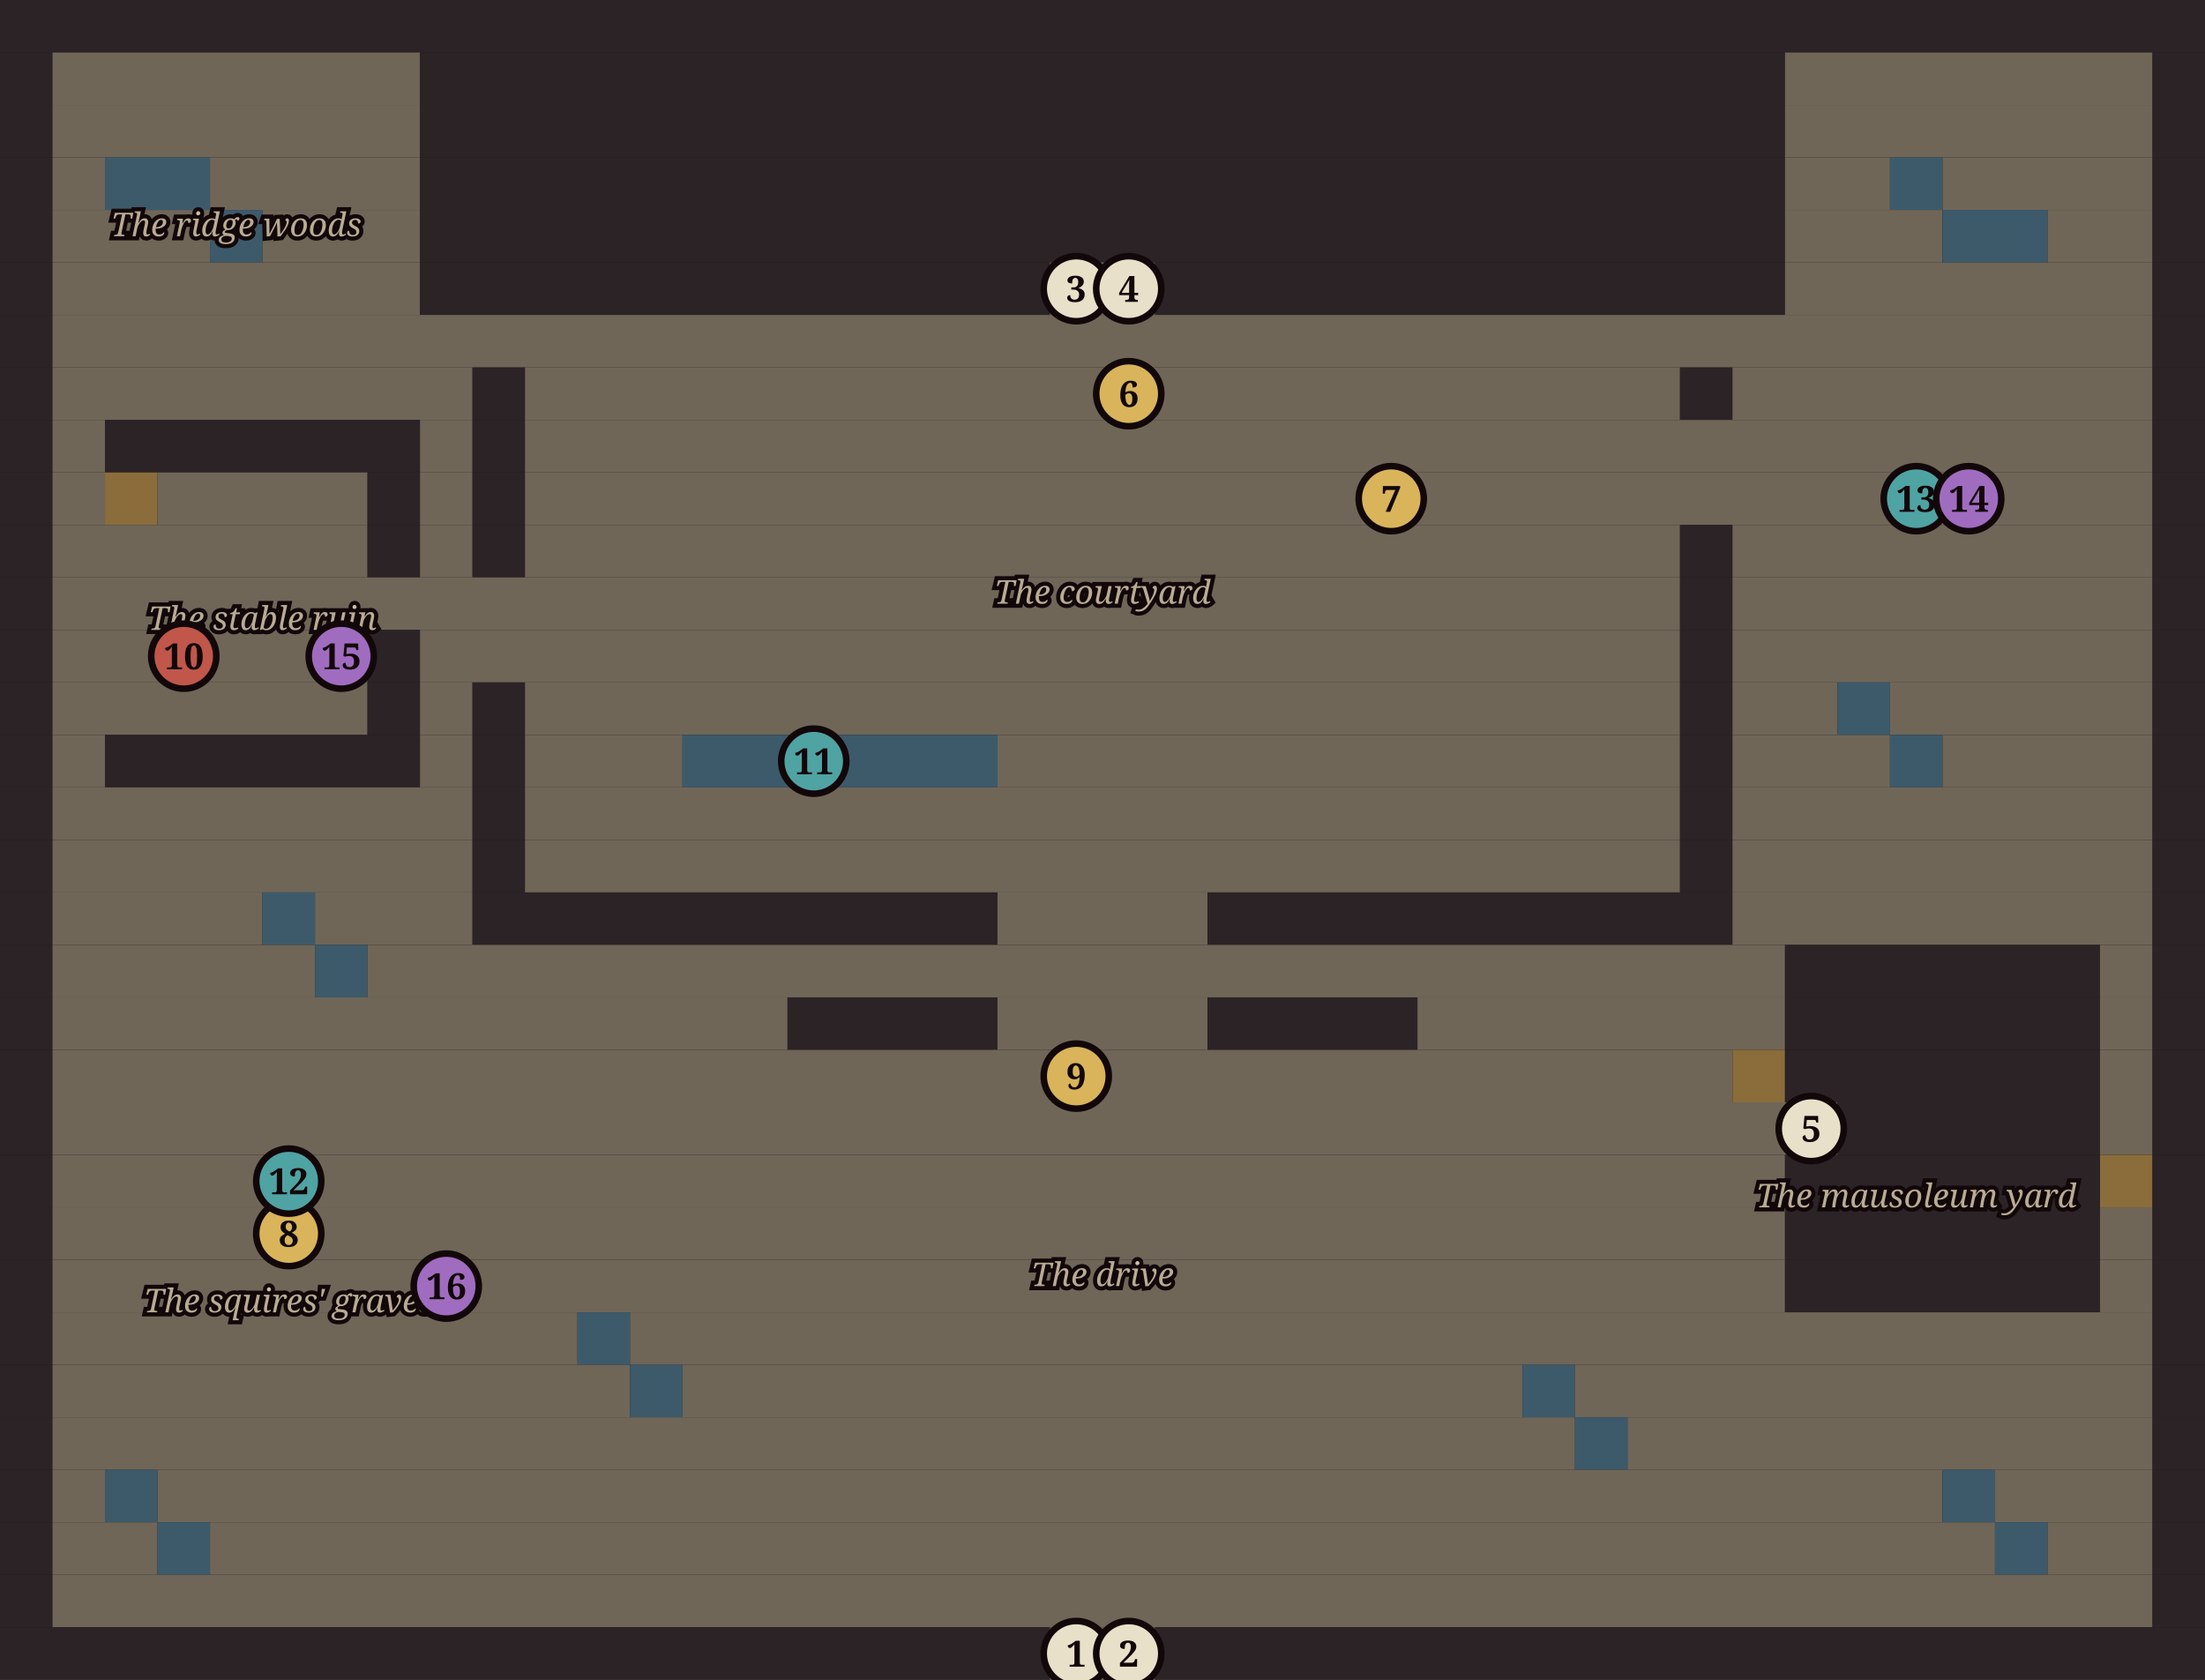
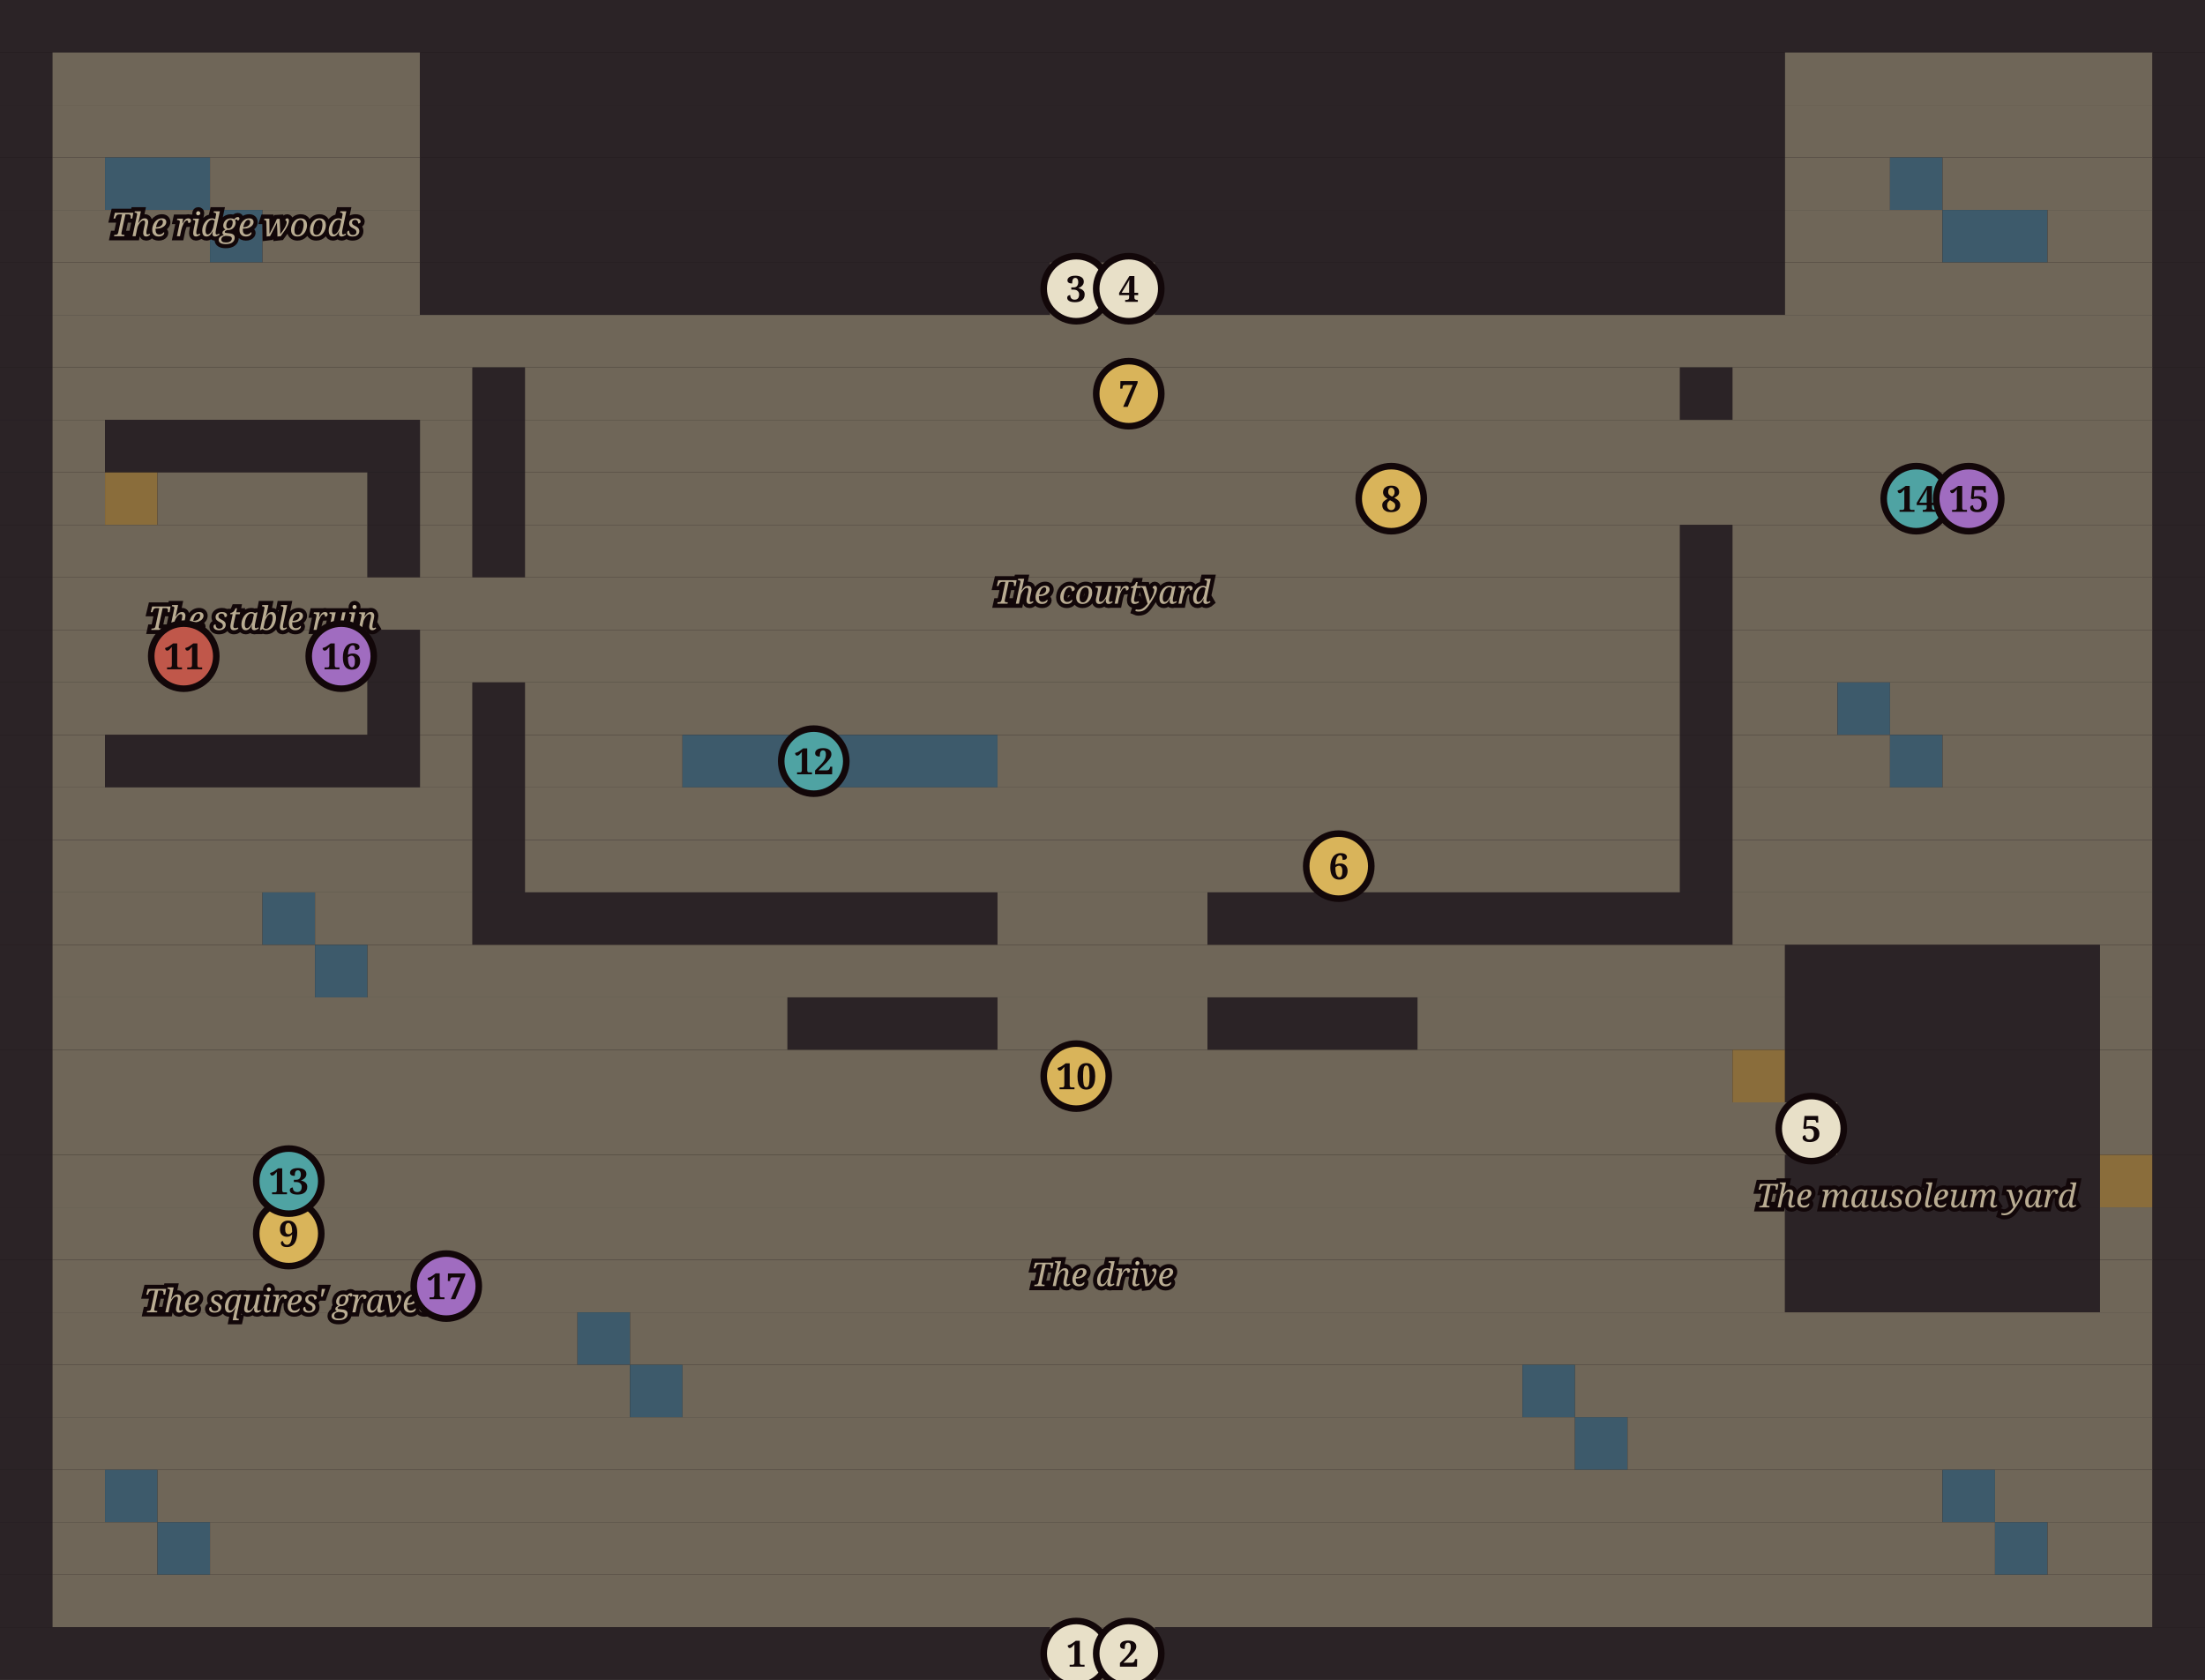
<svg xmlns="http://www.w3.org/2000/svg" viewBox="0 0 672 512" width="672" height="512" font-family="Georgia, serif">
  <rect width="672" height="512" fill="#1a1416" />
  <rect x="0" y="0" width="672" height="16" fill="#2b2326" />
  <rect x="0" y="16" width="16" height="16" fill="#2b2326" />
  <rect x="16" y="16" width="112" height="16" fill="#6f6658" />
  <rect x="128" y="16" width="416" height="16" fill="#2b2326" />
  <rect x="544" y="16" width="112" height="16" fill="#6f6658" />
  <rect x="656" y="16" width="16" height="16" fill="#2b2326" />
  <rect x="0" y="32" width="16" height="16" fill="#2b2326" />
  <rect x="16" y="32" width="112" height="16" fill="#6f6658" />
  <rect x="128" y="32" width="416" height="16" fill="#2b2326" />
  <rect x="544" y="32" width="112" height="16" fill="#6f6658" />
  <rect x="656" y="32" width="16" height="16" fill="#2b2326" />
  <rect x="0" y="48" width="16" height="16" fill="#2b2326" />
  <rect x="16" y="48" width="16" height="16" fill="#6f6658" />
  <rect x="32" y="48" width="32" height="16" fill="#3d5a6b" />
  <rect x="64" y="48" width="64" height="16" fill="#6f6658" />
  <rect x="128" y="48" width="416" height="16" fill="#2b2326" />
  <rect x="544" y="48" width="32" height="16" fill="#6f6658" />
  <rect x="576" y="48" width="16" height="16" fill="#3d5a6b" />
  <rect x="592" y="48" width="64" height="16" fill="#6f6658" />
  <rect x="656" y="48" width="16" height="16" fill="#2b2326" />
  <rect x="0" y="64" width="16" height="16" fill="#2b2326" />
  <rect x="16" y="64" width="48" height="16" fill="#6f6658" />
  <rect x="64" y="64" width="16" height="16" fill="#3d5a6b" />
  <rect x="80" y="64" width="48" height="16" fill="#6f6658" />
  <rect x="128" y="64" width="416" height="16" fill="#2b2326" />
  <rect x="544" y="64" width="48" height="16" fill="#6f6658" />
  <rect x="592" y="64" width="32" height="16" fill="#3d5a6b" />
  <rect x="624" y="64" width="32" height="16" fill="#6f6658" />
  <rect x="656" y="64" width="16" height="16" fill="#2b2326" />
  <rect x="0" y="80" width="16" height="16" fill="#2b2326" />
  <rect x="16" y="80" width="112" height="16" fill="#6f6658" />
  <rect x="128" y="80" width="192" height="16" fill="#2b2326" />
  <rect x="320" y="80" width="32" height="16" fill="#6f6658" />
  <rect x="352" y="80" width="192" height="16" fill="#2b2326" />
  <rect x="544" y="80" width="112" height="16" fill="#6f6658" />
  <rect x="656" y="80" width="16" height="16" fill="#2b2326" />
  <rect x="0" y="96" width="16" height="16" fill="#2b2326" />
  <rect x="16" y="96" width="640" height="16" fill="#6f6658" />
  <rect x="656" y="96" width="16" height="16" fill="#2b2326" />
  <rect x="0" y="112" width="16" height="16" fill="#2b2326" />
  <rect x="16" y="112" width="128" height="16" fill="#6f6658" />
  <rect x="144" y="112" width="16" height="16" fill="#2b2326" />
  <rect x="160" y="112" width="352" height="16" fill="#6f6658" />
  <rect x="512" y="112" width="16" height="16" fill="#2b2326" />
  <rect x="528" y="112" width="128" height="16" fill="#6f6658" />
  <rect x="656" y="112" width="16" height="16" fill="#2b2326" />
  <rect x="0" y="128" width="16" height="16" fill="#2b2326" />
  <rect x="16" y="128" width="16" height="16" fill="#6f6658" />
  <rect x="32" y="128" width="96" height="16" fill="#2b2326" />
  <rect x="128" y="128" width="16" height="16" fill="#6f6658" />
  <rect x="144" y="128" width="16" height="16" fill="#2b2326" />
  <rect x="160" y="128" width="496" height="16" fill="#6f6658" />
  <rect x="656" y="128" width="16" height="16" fill="#2b2326" />
  <rect x="0" y="144" width="16" height="16" fill="#2b2326" />
  <rect x="16" y="144" width="16" height="16" fill="#6f6658" />
  <rect x="32" y="144" width="16" height="16" fill="#8a6d3b" />
  <rect x="48" y="144" width="64" height="16" fill="#6f6658" />
  <rect x="112" y="144" width="16" height="16" fill="#2b2326" />
  <rect x="128" y="144" width="16" height="16" fill="#6f6658" />
  <rect x="144" y="144" width="16" height="16" fill="#2b2326" />
  <rect x="160" y="144" width="496" height="16" fill="#6f6658" />
  <rect x="656" y="144" width="16" height="16" fill="#2b2326" />
  <rect x="0" y="160" width="16" height="16" fill="#2b2326" />
  <rect x="16" y="160" width="96" height="16" fill="#6f6658" />
  <rect x="112" y="160" width="16" height="16" fill="#2b2326" />
  <rect x="128" y="160" width="16" height="16" fill="#6f6658" />
  <rect x="144" y="160" width="16" height="16" fill="#2b2326" />
  <rect x="160" y="160" width="352" height="16" fill="#6f6658" />
  <rect x="512" y="160" width="16" height="16" fill="#2b2326" />
  <rect x="528" y="160" width="128" height="16" fill="#6f6658" />
  <rect x="656" y="160" width="16" height="16" fill="#2b2326" />
  <rect x="0" y="176" width="16" height="16" fill="#2b2326" />
  <rect x="16" y="176" width="496" height="16" fill="#6f6658" />
  <rect x="512" y="176" width="16" height="16" fill="#2b2326" />
  <rect x="528" y="176" width="128" height="16" fill="#6f6658" />
  <rect x="656" y="176" width="16" height="16" fill="#2b2326" />
  <rect x="0" y="192" width="16" height="16" fill="#2b2326" />
  <rect x="16" y="192" width="96" height="16" fill="#6f6658" />
  <rect x="112" y="192" width="16" height="16" fill="#2b2326" />
  <rect x="128" y="192" width="384" height="16" fill="#6f6658" />
  <rect x="512" y="192" width="16" height="16" fill="#2b2326" />
  <rect x="528" y="192" width="128" height="16" fill="#6f6658" />
  <rect x="656" y="192" width="16" height="16" fill="#2b2326" />
  <rect x="0" y="208" width="16" height="16" fill="#2b2326" />
  <rect x="16" y="208" width="96" height="16" fill="#6f6658" />
  <rect x="112" y="208" width="16" height="16" fill="#2b2326" />
  <rect x="128" y="208" width="16" height="16" fill="#6f6658" />
  <rect x="144" y="208" width="16" height="16" fill="#2b2326" />
  <rect x="160" y="208" width="352" height="16" fill="#6f6658" />
  <rect x="512" y="208" width="16" height="16" fill="#2b2326" />
  <rect x="528" y="208" width="32" height="16" fill="#6f6658" />
  <rect x="560" y="208" width="16" height="16" fill="#3d5a6b" />
  <rect x="576" y="208" width="80" height="16" fill="#6f6658" />
  <rect x="656" y="208" width="16" height="16" fill="#2b2326" />
  <rect x="0" y="224" width="16" height="16" fill="#2b2326" />
  <rect x="16" y="224" width="16" height="16" fill="#6f6658" />
  <rect x="32" y="224" width="96" height="16" fill="#2b2326" />
  <rect x="128" y="224" width="16" height="16" fill="#6f6658" />
  <rect x="144" y="224" width="16" height="16" fill="#2b2326" />
  <rect x="160" y="224" width="48" height="16" fill="#6f6658" />
  <rect x="208" y="224" width="96" height="16" fill="#3d5a6b" />
  <rect x="304" y="224" width="208" height="16" fill="#6f6658" />
  <rect x="512" y="224" width="16" height="16" fill="#2b2326" />
  <rect x="528" y="224" width="48" height="16" fill="#6f6658" />
  <rect x="576" y="224" width="16" height="16" fill="#3d5a6b" />
  <rect x="592" y="224" width="64" height="16" fill="#6f6658" />
  <rect x="656" y="224" width="16" height="16" fill="#2b2326" />
  <rect x="0" y="240" width="16" height="16" fill="#2b2326" />
  <rect x="16" y="240" width="128" height="16" fill="#6f6658" />
  <rect x="144" y="240" width="16" height="16" fill="#2b2326" />
  <rect x="160" y="240" width="352" height="16" fill="#6f6658" />
  <rect x="512" y="240" width="16" height="16" fill="#2b2326" />
  <rect x="528" y="240" width="128" height="16" fill="#6f6658" />
  <rect x="656" y="240" width="16" height="16" fill="#2b2326" />
  <rect x="0" y="256" width="16" height="16" fill="#2b2326" />
  <rect x="16" y="256" width="128" height="16" fill="#6f6658" />
  <rect x="144" y="256" width="16" height="16" fill="#2b2326" />
  <rect x="160" y="256" width="352" height="16" fill="#6f6658" />
  <rect x="512" y="256" width="16" height="16" fill="#2b2326" />
  <rect x="528" y="256" width="128" height="16" fill="#6f6658" />
  <rect x="656" y="256" width="16" height="16" fill="#2b2326" />
  <rect x="0" y="272" width="16" height="16" fill="#2b2326" />
  <rect x="16" y="272" width="64" height="16" fill="#6f6658" />
  <rect x="80" y="272" width="16" height="16" fill="#3d5a6b" />
  <rect x="96" y="272" width="48" height="16" fill="#6f6658" />
  <rect x="144" y="272" width="160" height="16" fill="#2b2326" />
  <rect x="304" y="272" width="64" height="16" fill="#6f6658" />
  <rect x="368" y="272" width="160" height="16" fill="#2b2326" />
  <rect x="528" y="272" width="128" height="16" fill="#6f6658" />
  <rect x="656" y="272" width="16" height="16" fill="#2b2326" />
  <rect x="0" y="288" width="16" height="16" fill="#2b2326" />
  <rect x="16" y="288" width="80" height="16" fill="#6f6658" />
  <rect x="96" y="288" width="16" height="16" fill="#3d5a6b" />
  <rect x="112" y="288" width="432" height="16" fill="#6f6658" />
  <rect x="544" y="288" width="96" height="16" fill="#2b2326" />
  <rect x="640" y="288" width="16" height="16" fill="#6f6658" />
  <rect x="656" y="288" width="16" height="16" fill="#2b2326" />
  <rect x="0" y="304" width="16" height="16" fill="#2b2326" />
  <rect x="16" y="304" width="224" height="16" fill="#6f6658" />
  <rect x="240" y="304" width="64" height="16" fill="#2b2326" />
  <rect x="304" y="304" width="64" height="16" fill="#6f6658" />
  <rect x="368" y="304" width="64" height="16" fill="#2b2326" />
  <rect x="432" y="304" width="112" height="16" fill="#6f6658" />
  <rect x="544" y="304" width="96" height="16" fill="#2b2326" />
  <rect x="640" y="304" width="16" height="16" fill="#6f6658" />
  <rect x="656" y="304" width="16" height="16" fill="#2b2326" />
  <rect x="0" y="320" width="16" height="16" fill="#2b2326" />
  <rect x="16" y="320" width="512" height="16" fill="#6f6658" />
  <rect x="528" y="320" width="16" height="16" fill="#8a6d3b" />
  <rect x="544" y="320" width="96" height="16" fill="#2b2326" />
  <rect x="640" y="320" width="16" height="16" fill="#6f6658" />
  <rect x="656" y="320" width="16" height="16" fill="#2b2326" />
  <rect x="0" y="336" width="16" height="16" fill="#2b2326" />
  <rect x="16" y="336" width="544" height="16" fill="#6f6658" />
  <rect x="560" y="336" width="80" height="16" fill="#2b2326" />
  <rect x="640" y="336" width="16" height="16" fill="#6f6658" />
  <rect x="656" y="336" width="16" height="16" fill="#2b2326" />
  <rect x="0" y="352" width="16" height="16" fill="#2b2326" />
  <rect x="16" y="352" width="528" height="16" fill="#6f6658" />
  <rect x="544" y="352" width="96" height="16" fill="#2b2326" />
  <rect x="640" y="352" width="16" height="16" fill="#8a6d3b" />
  <rect x="656" y="352" width="16" height="16" fill="#2b2326" />
  <rect x="0" y="368" width="16" height="16" fill="#2b2326" />
  <rect x="16" y="368" width="528" height="16" fill="#6f6658" />
  <rect x="544" y="368" width="96" height="16" fill="#2b2326" />
  <rect x="640" y="368" width="16" height="16" fill="#6f6658" />
  <rect x="656" y="368" width="16" height="16" fill="#2b2326" />
  <rect x="0" y="384" width="16" height="16" fill="#2b2326" />
  <rect x="16" y="384" width="528" height="16" fill="#6f6658" />
  <rect x="544" y="384" width="96" height="16" fill="#2b2326" />
  <rect x="640" y="384" width="16" height="16" fill="#6f6658" />
  <rect x="656" y="384" width="16" height="16" fill="#2b2326" />
  <rect x="0" y="400" width="16" height="16" fill="#2b2326" />
  <rect x="16" y="400" width="160" height="16" fill="#6f6658" />
  <rect x="176" y="400" width="16" height="16" fill="#3d5a6b" />
  <rect x="192" y="400" width="464" height="16" fill="#6f6658" />
  <rect x="656" y="400" width="16" height="16" fill="#2b2326" />
  <rect x="0" y="416" width="16" height="16" fill="#2b2326" />
  <rect x="16" y="416" width="176" height="16" fill="#6f6658" />
  <rect x="192" y="416" width="16" height="16" fill="#3d5a6b" />
  <rect x="208" y="416" width="256" height="16" fill="#6f6658" />
  <rect x="464" y="416" width="16" height="16" fill="#3d5a6b" />
  <rect x="480" y="416" width="176" height="16" fill="#6f6658" />
  <rect x="656" y="416" width="16" height="16" fill="#2b2326" />
  <rect x="0" y="432" width="16" height="16" fill="#2b2326" />
  <rect x="16" y="432" width="464" height="16" fill="#6f6658" />
  <rect x="480" y="432" width="16" height="16" fill="#3d5a6b" />
  <rect x="496" y="432" width="160" height="16" fill="#6f6658" />
  <rect x="656" y="432" width="16" height="16" fill="#2b2326" />
  <rect x="0" y="448" width="16" height="16" fill="#2b2326" />
  <rect x="16" y="448" width="16" height="16" fill="#6f6658" />
  <rect x="32" y="448" width="16" height="16" fill="#3d5a6b" />
  <rect x="48" y="448" width="544" height="16" fill="#6f6658" />
  <rect x="592" y="448" width="16" height="16" fill="#3d5a6b" />
  <rect x="608" y="448" width="48" height="16" fill="#6f6658" />
  <rect x="656" y="448" width="16" height="16" fill="#2b2326" />
  <rect x="0" y="464" width="16" height="16" fill="#2b2326" />
  <rect x="16" y="464" width="32" height="16" fill="#6f6658" />
  <rect x="48" y="464" width="16" height="16" fill="#3d5a6b" />
  <rect x="64" y="464" width="544" height="16" fill="#6f6658" />
  <rect x="608" y="464" width="16" height="16" fill="#3d5a6b" />
  <rect x="624" y="464" width="32" height="16" fill="#6f6658" />
  <rect x="656" y="464" width="16" height="16" fill="#2b2326" />
  <rect x="0" y="480" width="16" height="16" fill="#2b2326" />
  <rect x="16" y="480" width="640" height="16" fill="#6f6658" />
  <rect x="656" y="480" width="16" height="16" fill="#2b2326" />
  <rect x="0" y="496" width="320" height="16" fill="#2b2326" />
  <rect x="320" y="496" width="32" height="16" fill="#6f6658" />
  <rect x="352" y="496" width="320" height="16" fill="#2b2326" />
  <text x="72.0" y="72.0" font-size="10" text-anchor="middle" fill="#f0e2c0" fill-opacity="0.75" stroke="#120709" stroke-width="2.5" paint-order="stroke" font-style="italic">The ridge woods</text>
  <text x="336.0" y="184.0" font-size="10" text-anchor="middle" fill="#f0e2c0" fill-opacity="0.75" stroke="#120709" stroke-width="2.5" paint-order="stroke" font-style="italic">The courtyard</text>
  <text x="80.0" y="192.0" font-size="10" text-anchor="middle" fill="#f0e2c0" fill-opacity="0.75" stroke="#120709" stroke-width="2.5" paint-order="stroke" font-style="italic">The stable ruin</text>
  <text x="336.0" y="392.0" font-size="10" text-anchor="middle" fill="#f0e2c0" fill-opacity="0.75" stroke="#120709" stroke-width="2.5" paint-order="stroke" font-style="italic">The drive</text>
  <text x="88.0" y="400.0" font-size="10" text-anchor="middle" fill="#f0e2c0" fill-opacity="0.75" stroke="#120709" stroke-width="2.5" paint-order="stroke" font-style="italic">The squires' graves</text>
  <text x="584.0" y="368.0" font-size="10" text-anchor="middle" fill="#f0e2c0" fill-opacity="0.75" stroke="#120709" stroke-width="2.5" paint-order="stroke" font-style="italic">The mausoleum yard</text>
  <circle cx="328.0" cy="504.0" r="9.92" fill="#e8e0c8" stroke="#120709" stroke-width="2" />
  <text x="328.0" y="508.0" font-size="11" text-anchor="middle" fill="#120709" font-weight="bold">1</text>
  <circle cx="344.0" cy="504.0" r="9.92" fill="#e8e0c8" stroke="#120709" stroke-width="2" />
  <text x="344.0" y="508.0" font-size="11" text-anchor="middle" fill="#120709" font-weight="bold">2</text>
  <circle cx="328.0" cy="88.0" r="9.92" fill="#e8e0c8" stroke="#120709" stroke-width="2" />
  <text x="328.0" y="92.0" font-size="11" text-anchor="middle" fill="#120709" font-weight="bold">3</text>
  <circle cx="344.0" cy="88.0" r="9.92" fill="#e8e0c8" stroke="#120709" stroke-width="2" />
  <text x="344.0" y="92.0" font-size="11" text-anchor="middle" fill="#120709" font-weight="bold">4</text>
  <circle cx="552.0" cy="344.0" r="9.92" fill="#e8e0c8" stroke="#120709" stroke-width="2" />
  <text x="552.0" y="348.0" font-size="11" text-anchor="middle" fill="#120709" font-weight="bold">5</text>
+   <circle cx="408.0" cy="264.0" r="9.92" fill="#d9b45a" stroke="#120709" stroke-width="2" />
+   <text x="408.0" y="268.0" font-size="11" text-anchor="middle" fill="#120709" font-weight="bold">6</text>
  <circle cx="344.0" cy="120.0" r="9.92" fill="#d9b45a" stroke="#120709" stroke-width="2" />
-   <text x="344.0" y="124.0" font-size="11" text-anchor="middle" fill="#120709" font-weight="bold">6</text>
+   <text x="344.0" y="124.0" font-size="11" text-anchor="middle" fill="#120709" font-weight="bold">7</text>
  <circle cx="424.0" cy="152.0" r="9.92" fill="#d9b45a" stroke="#120709" stroke-width="2" />
-   <text x="424.0" y="156.0" font-size="11" text-anchor="middle" fill="#120709" font-weight="bold">7</text>
+   <text x="424.0" y="156.0" font-size="11" text-anchor="middle" fill="#120709" font-weight="bold">8</text>
  <circle cx="88.0" cy="376.0" r="9.92" fill="#d9b45a" stroke="#120709" stroke-width="2" />
-   <text x="88.0" y="380.0" font-size="11" text-anchor="middle" fill="#120709" font-weight="bold">8</text>
+   <text x="88.0" y="380.0" font-size="11" text-anchor="middle" fill="#120709" font-weight="bold">9</text>
  <circle cx="328.0" cy="328.0" r="9.92" fill="#d9b45a" stroke="#120709" stroke-width="2" />
-   <text x="328.0" y="332.0" font-size="11" text-anchor="middle" fill="#120709" font-weight="bold">9</text>
+   <text x="328.0" y="332.0" font-size="11" text-anchor="middle" fill="#120709" font-weight="bold">10</text>
  <circle cx="56.0" cy="200.0" r="9.92" fill="#c0574a" stroke="#120709" stroke-width="2" />
-   <text x="56.0" y="204.0" font-size="11" text-anchor="middle" fill="#120709" font-weight="bold">10</text>
+   <text x="56.0" y="204.0" font-size="11" text-anchor="middle" fill="#120709" font-weight="bold">11</text>
  <circle cx="248.0" cy="232.0" r="9.92" fill="#4fa3a3" stroke="#120709" stroke-width="2" />
-   <text x="248.0" y="236.0" font-size="11" text-anchor="middle" fill="#120709" font-weight="bold">11</text>
+   <text x="248.0" y="236.0" font-size="11" text-anchor="middle" fill="#120709" font-weight="bold">12</text>
  <circle cx="88.0" cy="360.0" r="9.92" fill="#4fa3a3" stroke="#120709" stroke-width="2" />
-   <text x="88.0" y="364.0" font-size="11" text-anchor="middle" fill="#120709" font-weight="bold">12</text>
+   <text x="88.0" y="364.0" font-size="11" text-anchor="middle" fill="#120709" font-weight="bold">13</text>
  <circle cx="584.0" cy="152.0" r="9.92" fill="#4fa3a3" stroke="#120709" stroke-width="2" />
-   <text x="584.0" y="156.0" font-size="11" text-anchor="middle" fill="#120709" font-weight="bold">13</text>
+   <text x="584.0" y="156.0" font-size="11" text-anchor="middle" fill="#120709" font-weight="bold">14</text>
  <circle cx="600.0" cy="152.0" r="9.92" fill="#a06cc0" stroke="#120709" stroke-width="2" />
-   <text x="600.0" y="156.0" font-size="11" text-anchor="middle" fill="#120709" font-weight="bold">14</text>
+   <text x="600.0" y="156.0" font-size="11" text-anchor="middle" fill="#120709" font-weight="bold">15</text>
  <circle cx="104.0" cy="200.0" r="9.92" fill="#a06cc0" stroke="#120709" stroke-width="2" />
-   <text x="104.0" y="204.0" font-size="11" text-anchor="middle" fill="#120709" font-weight="bold">15</text>
+   <text x="104.0" y="204.0" font-size="11" text-anchor="middle" fill="#120709" font-weight="bold">16</text>
  <circle cx="136.0" cy="392.0" r="9.92" fill="#a06cc0" stroke="#120709" stroke-width="2" />
-   <text x="136.0" y="396.0" font-size="11" text-anchor="middle" fill="#120709" font-weight="bold">16</text>
+   <text x="136.0" y="396.0" font-size="11" text-anchor="middle" fill="#120709" font-weight="bold">17</text>
</svg>
